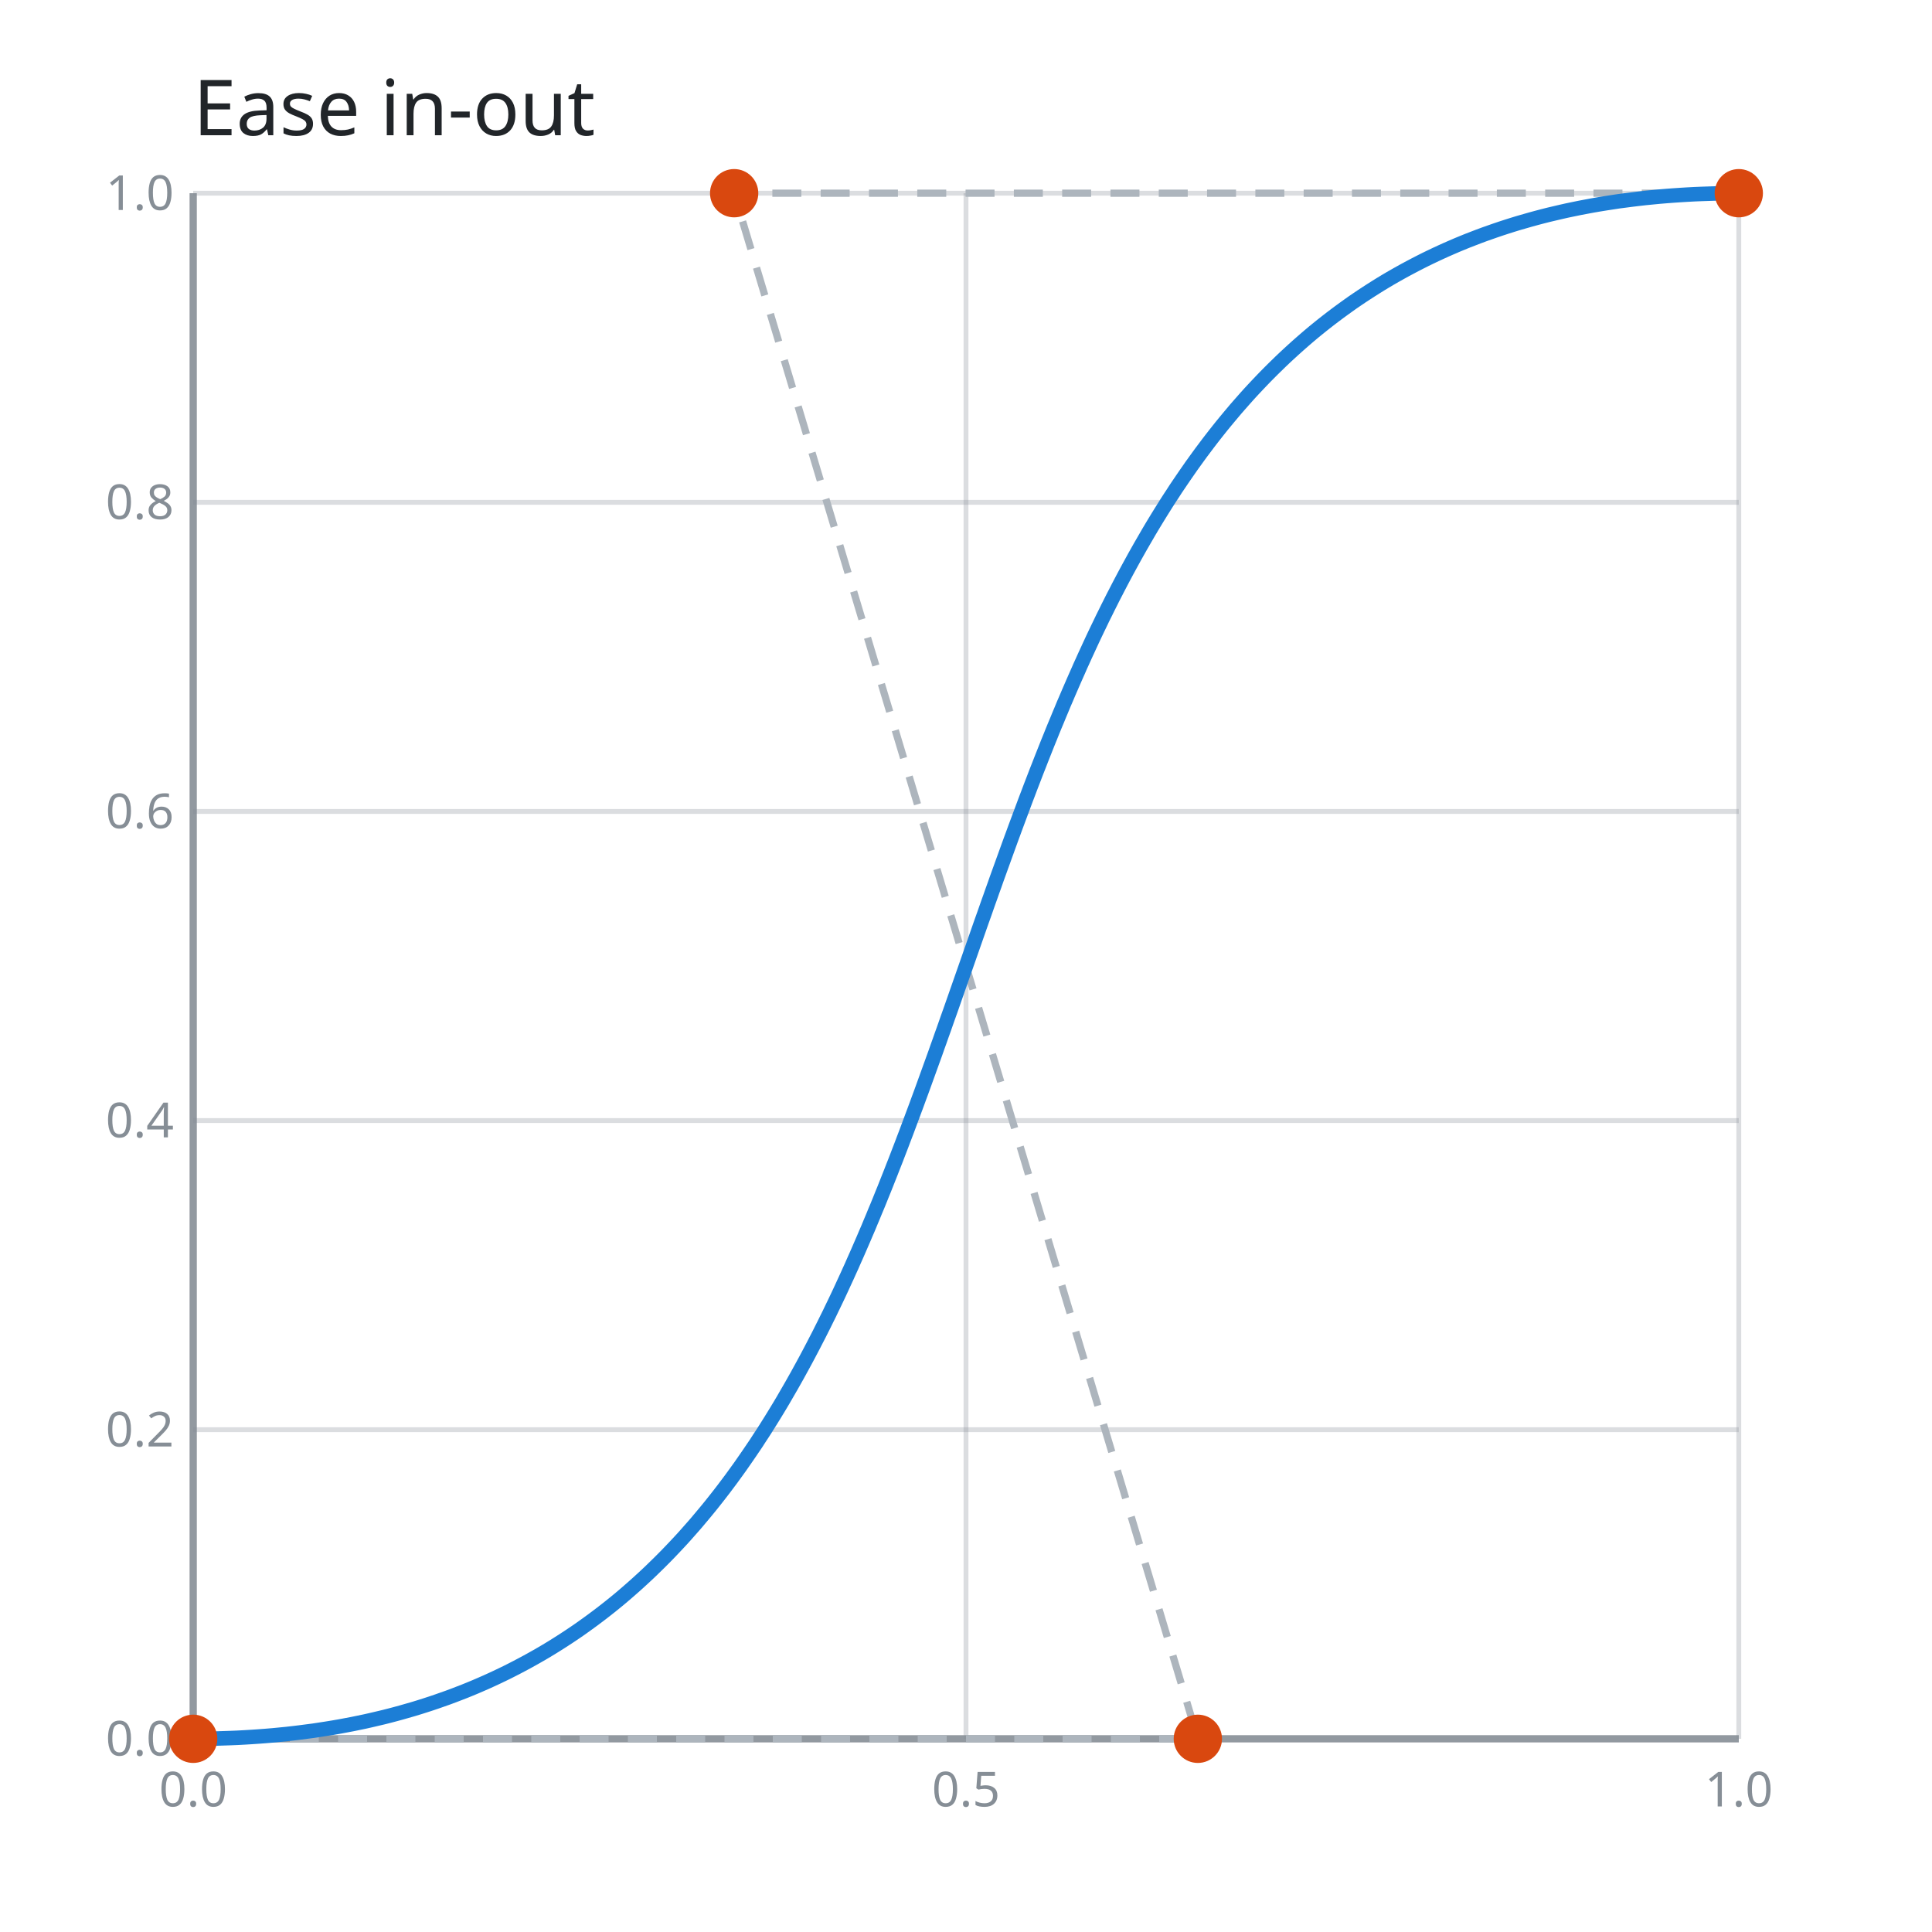
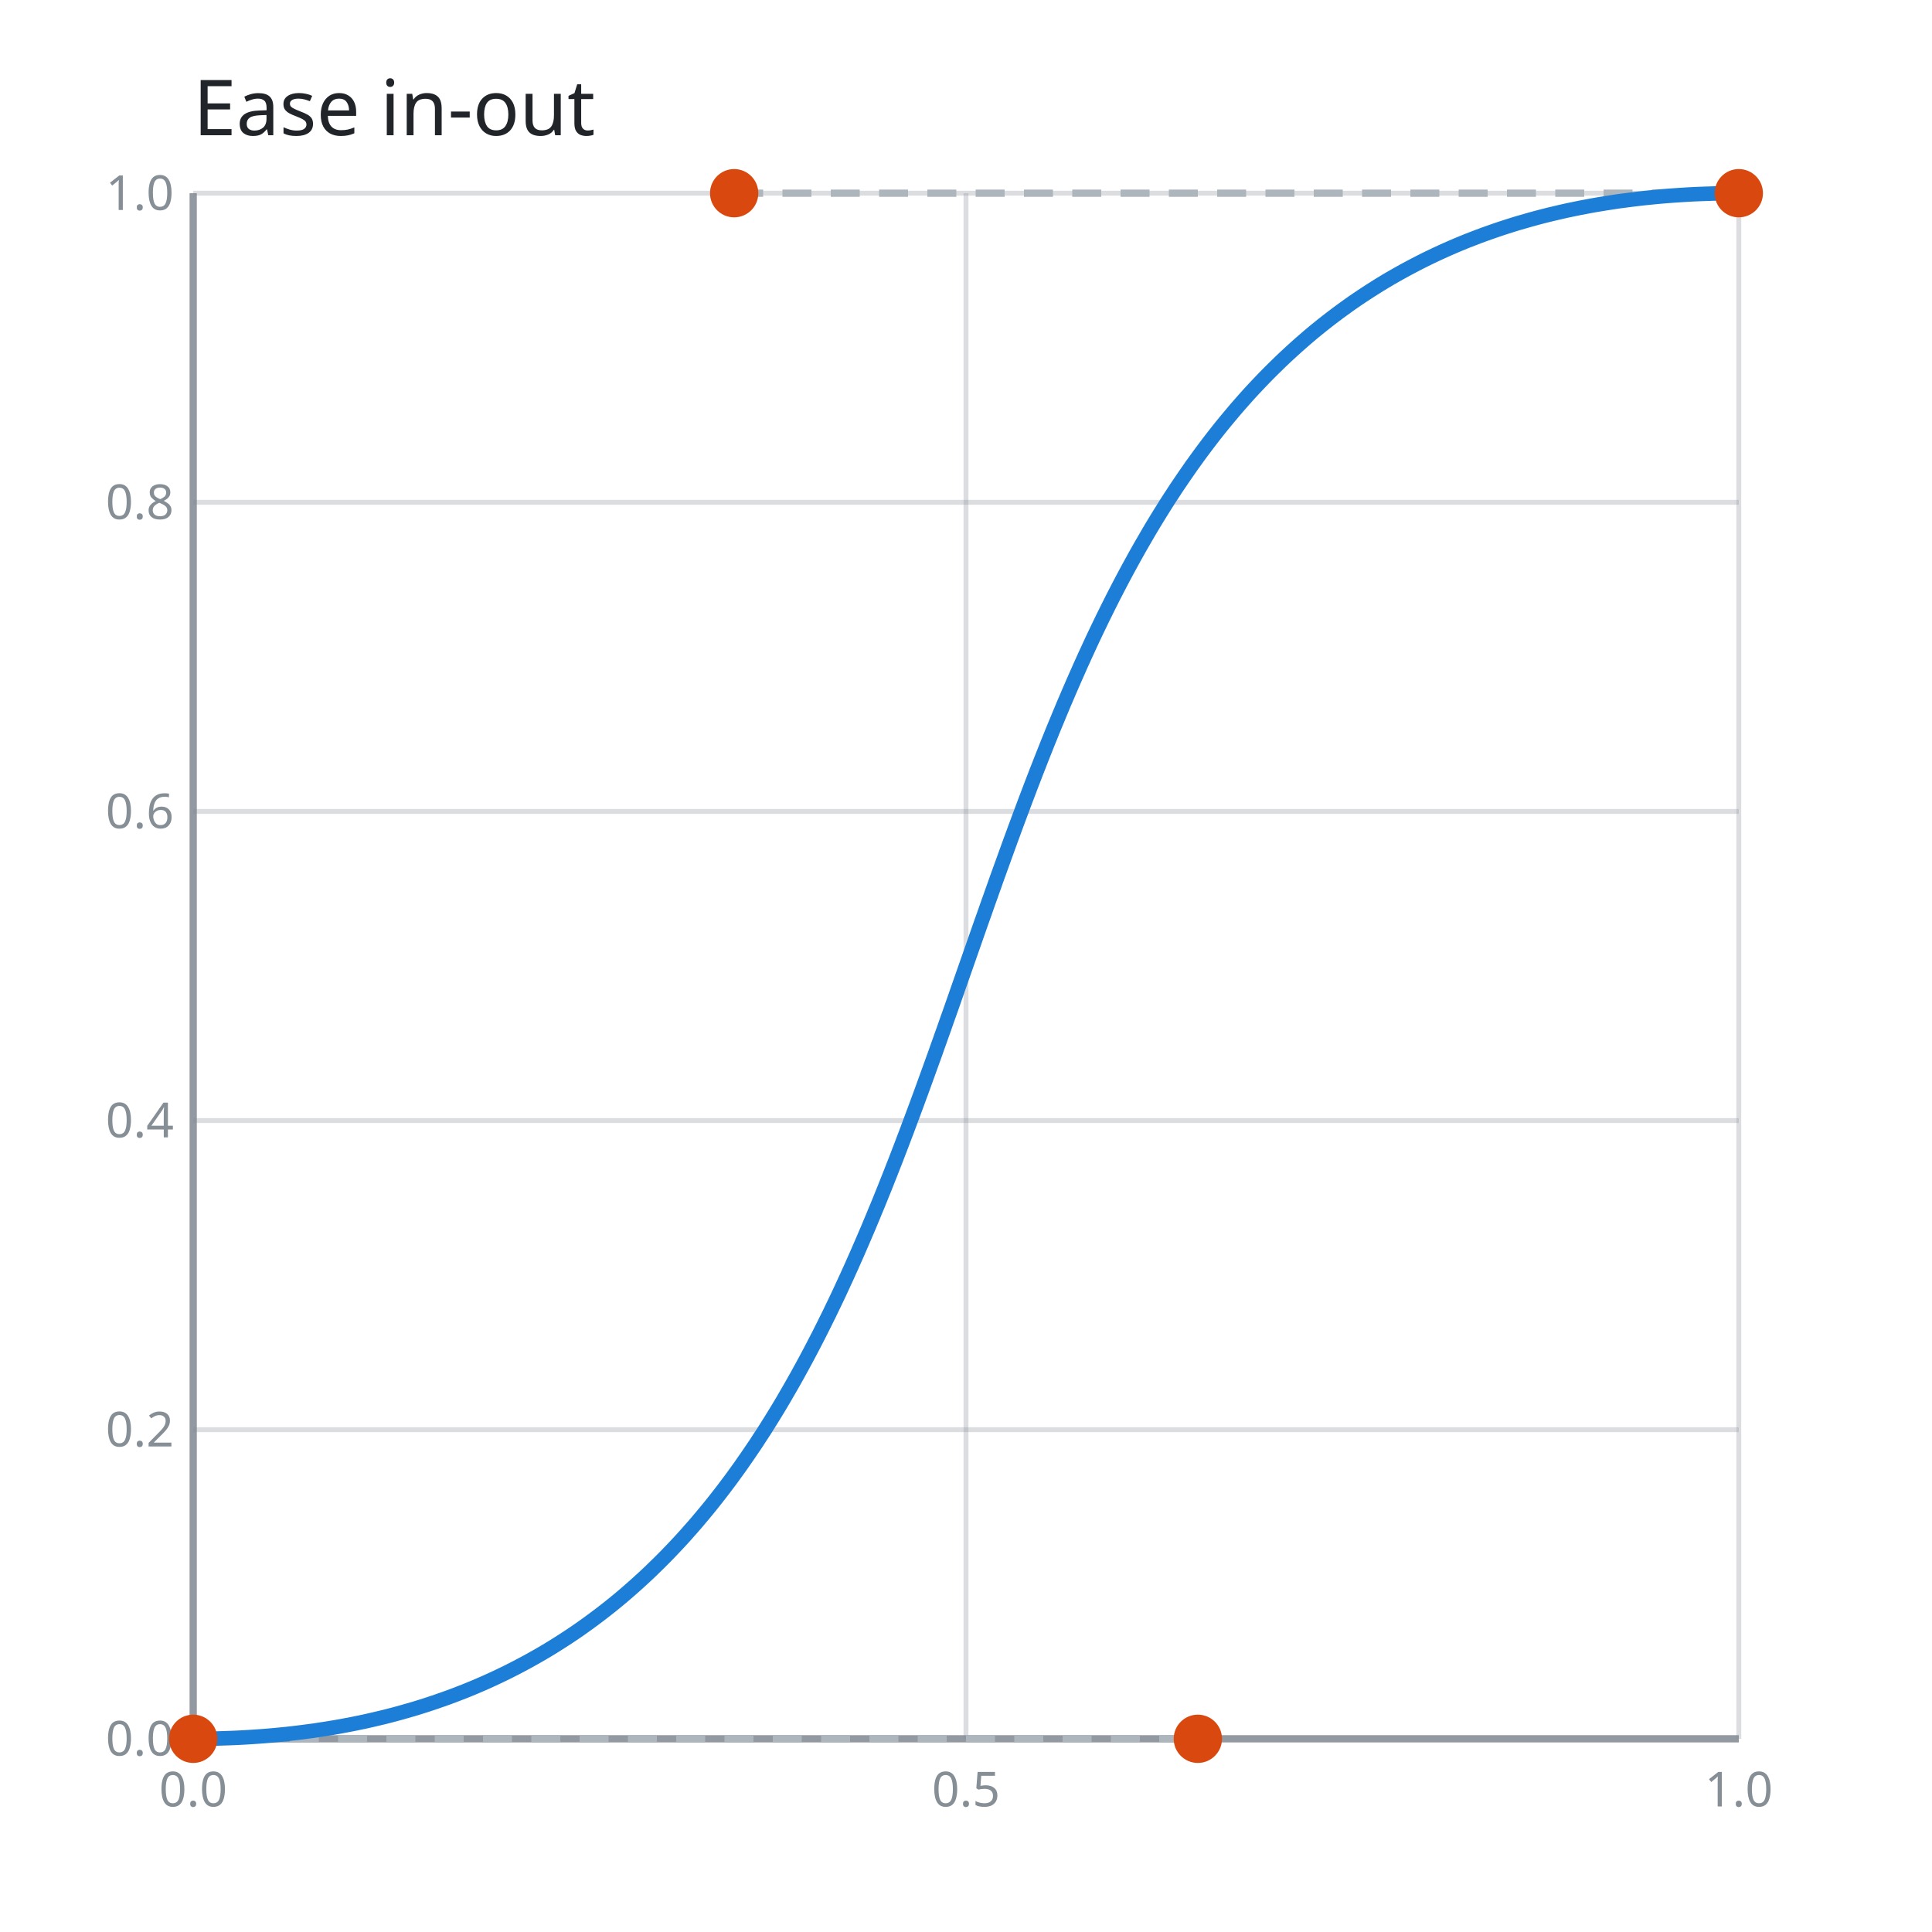
<svg xmlns="http://www.w3.org/2000/svg" width="400" height="400" viewBox="0 0 400 400">
  <rect width="100%" height="100%" fill="#ffffff" />
  <line x1="40.00" y1="40.00" x2="40.00" y2="360.00" stroke="#868e96" stroke-width="1.5" stroke-opacity="0.9" />
  <text x="40.00" y="374" text-anchor="middle" font-family="sans-serif" font-size="10" fill="#868e96">0.0</text>
  <line x1="200.00" y1="40.00" x2="200.00" y2="360.00" stroke="#868e96" stroke-width="1" stroke-opacity="0.3" />
  <text x="200.00" y="374" text-anchor="middle" font-family="sans-serif" font-size="10" fill="#868e96">0.5</text>
  <line x1="360.00" y1="40.00" x2="360.00" y2="360.00" stroke="#868e96" stroke-width="1" stroke-opacity="0.3" />
  <text x="360.00" y="374" text-anchor="middle" font-family="sans-serif" font-size="10" fill="#868e96">1.0</text>
  <line x1="40.00" y1="360.00" x2="360.00" y2="360.00" stroke="#868e96" stroke-width="1.5" stroke-opacity="0.9" />
  <text x="36" y="360.00" text-anchor="end" dominant-baseline="middle" font-family="sans-serif" font-size="10" fill="#868e96">0.0</text>
  <line x1="40.00" y1="296.00" x2="360.00" y2="296.00" stroke="#868e96" stroke-width="1" stroke-opacity="0.3" />
  <text x="36" y="296.00" text-anchor="end" dominant-baseline="middle" font-family="sans-serif" font-size="10" fill="#868e96">0.2</text>
  <line x1="40.00" y1="232.00" x2="360.00" y2="232.00" stroke="#868e96" stroke-width="1" stroke-opacity="0.3" />
  <text x="36" y="232.00" text-anchor="end" dominant-baseline="middle" font-family="sans-serif" font-size="10" fill="#868e96">0.4</text>
  <line x1="40.00" y1="168.00" x2="360.00" y2="168.00" stroke="#868e96" stroke-width="1" stroke-opacity="0.3" />
  <text x="36" y="168.00" text-anchor="end" dominant-baseline="middle" font-family="sans-serif" font-size="10" fill="#868e96">0.6</text>
  <line x1="40.00" y1="104.00" x2="360.00" y2="104.00" stroke="#868e96" stroke-width="1" stroke-opacity="0.3" />
  <text x="36" y="104.00" text-anchor="end" dominant-baseline="middle" font-family="sans-serif" font-size="10" fill="#868e96">0.8</text>
  <line x1="40.00" y1="40.00" x2="360.00" y2="40.00" stroke="#868e96" stroke-width="1" stroke-opacity="0.3" />
  <text x="36" y="40.00" text-anchor="end" dominant-baseline="middle" font-family="sans-serif" font-size="10" fill="#868e96">1.0</text>
-   <polyline points="40.00,360.00 248.00,360.00 152.00,40.00 360.00,40.00" fill="none" stroke="#adb5bd" stroke-width="1.5" stroke-dasharray="6 4" />
+   <polyline points="40.00,360.00 248.00,360.00" fill="none" stroke="#adb5bd" stroke-width="1.5" stroke-dasharray="6 4" />
+   <polyline points="152.00,40.00 360.00,40.00" fill="none" stroke="#adb5bd" stroke-width="1.5" stroke-dasharray="6 4" />
  <polyline points="40.00,360.00 41.55,359.99 43.10,359.98 44.63,359.95 46.15,359.90 47.66,359.85 49.16,359.79 50.64,359.71 52.12,359.62 53.59,359.52 55.04,359.41 56.48,359.29 57.92,359.15 59.34,359.01 60.75,358.85 62.15,358.68 63.54,358.50 64.92,358.32 66.29,358.11 67.65,357.90 69.00,357.68 70.33,357.45 71.66,357.20 72.98,356.95 74.29,356.68 75.59,356.41 76.87,356.12 78.15,355.82 79.42,355.52 80.68,355.20 81.93,354.87 83.17,354.53 84.39,354.18 85.61,353.83 86.82,353.46 88.02,353.08 89.22,352.69 90.40,352.29 91.57,351.88 92.73,351.47 93.89,351.04 95.03,350.60 96.17,350.16 97.30,349.70 98.41,349.24 99.52,348.76 100.62,348.28 101.72,347.78 102.80,347.28 103.87,346.77 104.94,346.25 105.99,345.72 107.04,345.18 108.08,344.63 109.11,344.08 110.14,343.51 111.15,342.94 112.16,342.36 113.16,341.77 114.15,341.17 115.13,340.56 116.11,339.94 117.07,339.32 118.03,338.69 118.98,338.05 119.93,337.40 120.86,336.74 121.79,336.07 122.71,335.40 123.62,334.72 124.53,334.03 125.43,333.33 126.32,332.63 127.20,331.92 128.08,331.20 128.95,330.47 129.81,329.73 130.66,328.99 131.51,328.24 132.35,327.48 133.18,326.72 134.01,325.95 134.83,325.17 135.64,324.38 136.45,323.59 137.25,322.79 138.05,321.98 138.83,321.17 139.61,320.35 140.39,319.52 141.16,318.69 141.92,317.85 142.67,317.00 143.42,316.15 144.17,315.29 144.90,314.42 145.63,313.55 146.36,312.67 147.08,311.79 147.79,310.90 148.50,310.00 149.20,309.10 149.90,308.19 150.59,307.27 151.28,306.35 151.95,305.43 152.63,304.49 153.30,303.56 153.96,302.61 154.62,301.66 155.27,300.71 155.92,299.75 156.57,298.79 157.20,297.81 157.84,296.84 158.47,295.86 159.09,294.87 159.71,293.88 160.32,292.89 160.93,291.89 161.54,290.88 162.14,289.87 162.73,288.85 163.32,287.83 163.91,286.81 164.49,285.78 165.07,284.75 165.64,283.71 166.21,282.67 166.78,281.62 167.34,280.57 167.90,279.51 168.45,278.46 169.00,277.39 169.55,276.33 170.09,275.25 170.63,274.18 171.16,273.10 171.70,272.02 172.22,270.93 172.75,269.84 173.27,268.75 173.79,267.65 174.30,266.55 174.81,265.44 175.32,264.34 175.82,263.23 176.33,262.11 176.82,260.99 177.32,259.87 177.81,258.75 178.30,257.62 178.79,256.49 179.27,255.36 179.76,254.23 180.23,253.09 180.71,251.95 181.18,250.80 181.66,249.66 182.13,248.51 182.59,247.36 183.06,246.21 183.52,245.05 183.98,243.89 184.44,242.73 184.89,241.57 185.35,240.41 185.80,239.24 186.25,238.07 186.70,236.90 187.14,235.73 187.59,234.56 188.03,233.38 188.47,232.20 188.91,231.02 189.35,229.84 189.79,228.66 190.22,227.48 190.66,226.29 191.09,225.11 191.52,223.92 191.95,222.73 192.38,221.54 192.81,220.35 193.24,219.16 193.67,217.97 194.09,216.77 194.52,215.58 194.94,214.38 195.37,213.19 195.79,211.99 196.21,210.79 196.64,209.59 197.06,208.40 197.48,207.20 197.90,206.00 198.32,204.80 198.74,203.60 199.16,202.40 199.58,201.20 200.00,200.00 200.42,198.80 200.84,197.60 201.26,196.40 201.68,195.20 202.10,194.00 202.52,192.80 202.94,191.60 203.36,190.41 203.79,189.21 204.21,188.01 204.63,186.81 205.06,185.62 205.48,184.42 205.91,183.23 206.33,182.03 206.76,180.84 207.19,179.65 207.62,178.46 208.05,177.27 208.48,176.08 208.91,174.89 209.34,173.71 209.78,172.52 210.21,171.34 210.65,170.16 211.09,168.98 211.53,167.80 211.97,166.62 212.41,165.44 212.86,164.27 213.30,163.10 213.75,161.93 214.20,160.76 214.65,159.59 215.11,158.43 215.56,157.27 216.02,156.11 216.48,154.95 216.94,153.79 217.41,152.64 217.87,151.49 218.34,150.34 218.82,149.20 219.29,148.05 219.77,146.91 220.24,145.77 220.73,144.64 221.21,143.51 221.70,142.38 222.19,141.25 222.68,140.13 223.18,139.01 223.67,137.89 224.18,136.77 224.68,135.66 225.19,134.56 225.70,133.45 226.21,132.35 226.73,131.25 227.25,130.16 227.78,129.07 228.30,127.98 228.84,126.90 229.37,125.82 229.91,124.75 230.45,123.67 231.00,122.61 231.55,121.54 232.10,120.49 232.66,119.43 233.22,118.38 233.79,117.33 234.36,116.29 234.93,115.25 235.51,114.22 236.09,113.19 236.68,112.17 237.27,111.15 237.86,110.13 238.46,109.12 239.07,108.11 239.68,107.11 240.29,106.12 240.91,105.13 241.53,104.14 242.16,103.16 242.80,102.19 243.43,101.21 244.08,100.25 244.73,99.29 245.38,98.34 246.04,97.39 246.70,96.44 247.37,95.51 248.05,94.57 248.72,93.65 249.41,92.73 250.10,91.81 250.80,90.90 251.50,90.00 252.21,89.10 252.92,88.21 253.64,87.33 254.37,86.45 255.10,85.58 255.83,84.71 256.58,83.85 257.33,83.00 258.08,82.15 258.84,81.31 259.61,80.48 260.39,79.65 261.17,78.83 261.95,78.02 262.75,77.21 263.55,76.41 264.36,75.62 265.17,74.83 265.99,74.05 266.82,73.28 267.65,72.52 268.49,71.76 269.34,71.01 270.19,70.27 271.05,69.53 271.92,68.80 272.80,68.08 273.68,67.37 274.57,66.67 275.47,65.97 276.38,65.28 277.29,64.60 278.21,63.93 279.14,63.26 280.07,62.60 281.02,61.95 281.97,61.31 282.93,60.68 283.89,60.06 284.87,59.44 285.85,58.83 286.84,58.23 287.84,57.64 288.85,57.06 289.86,56.49 290.89,55.92 291.92,55.37 292.96,54.82 294.01,54.28 295.06,53.75 296.13,53.23 297.20,52.72 298.28,52.22 299.38,51.72 300.48,51.24 301.59,50.76 302.70,50.30 303.83,49.84 304.97,49.40 306.11,48.96 307.27,48.53 308.43,48.12 309.60,47.71 310.78,47.31 311.98,46.92 313.18,46.54 314.39,46.17 315.61,45.82 316.83,45.47 318.07,45.13 319.32,44.80 320.58,44.48 321.85,44.18 323.13,43.88 324.41,43.59 325.71,43.32 327.02,43.05 328.34,42.80 329.67,42.55 331.00,42.32 332.35,42.10 333.71,41.89 335.08,41.68 336.46,41.50 337.85,41.32 339.25,41.15 340.66,40.99 342.08,40.85 343.52,40.71 344.96,40.59 346.41,40.48 347.88,40.38 349.36,40.29 350.84,40.21 352.34,40.15 353.85,40.10 355.37,40.05 356.90,40.02 358.45,40.01 360.00,40.00" fill="none" stroke="#1c7ed6" stroke-width="3" stroke-linejoin="round" stroke-linecap="round" />
  <circle cx="40.00" cy="360.00" r="5" fill="#d9480f" />
  <circle cx="248.00" cy="360.00" r="5" fill="#d9480f" />
  <circle cx="152.00" cy="40.00" r="5" fill="#d9480f" />
  <circle cx="360.00" cy="40.00" r="5" fill="#d9480f" />
  <text x="40" y="28" font-family="sans-serif" font-size="16" fill="#212529">Ease in-out</text>
</svg>
